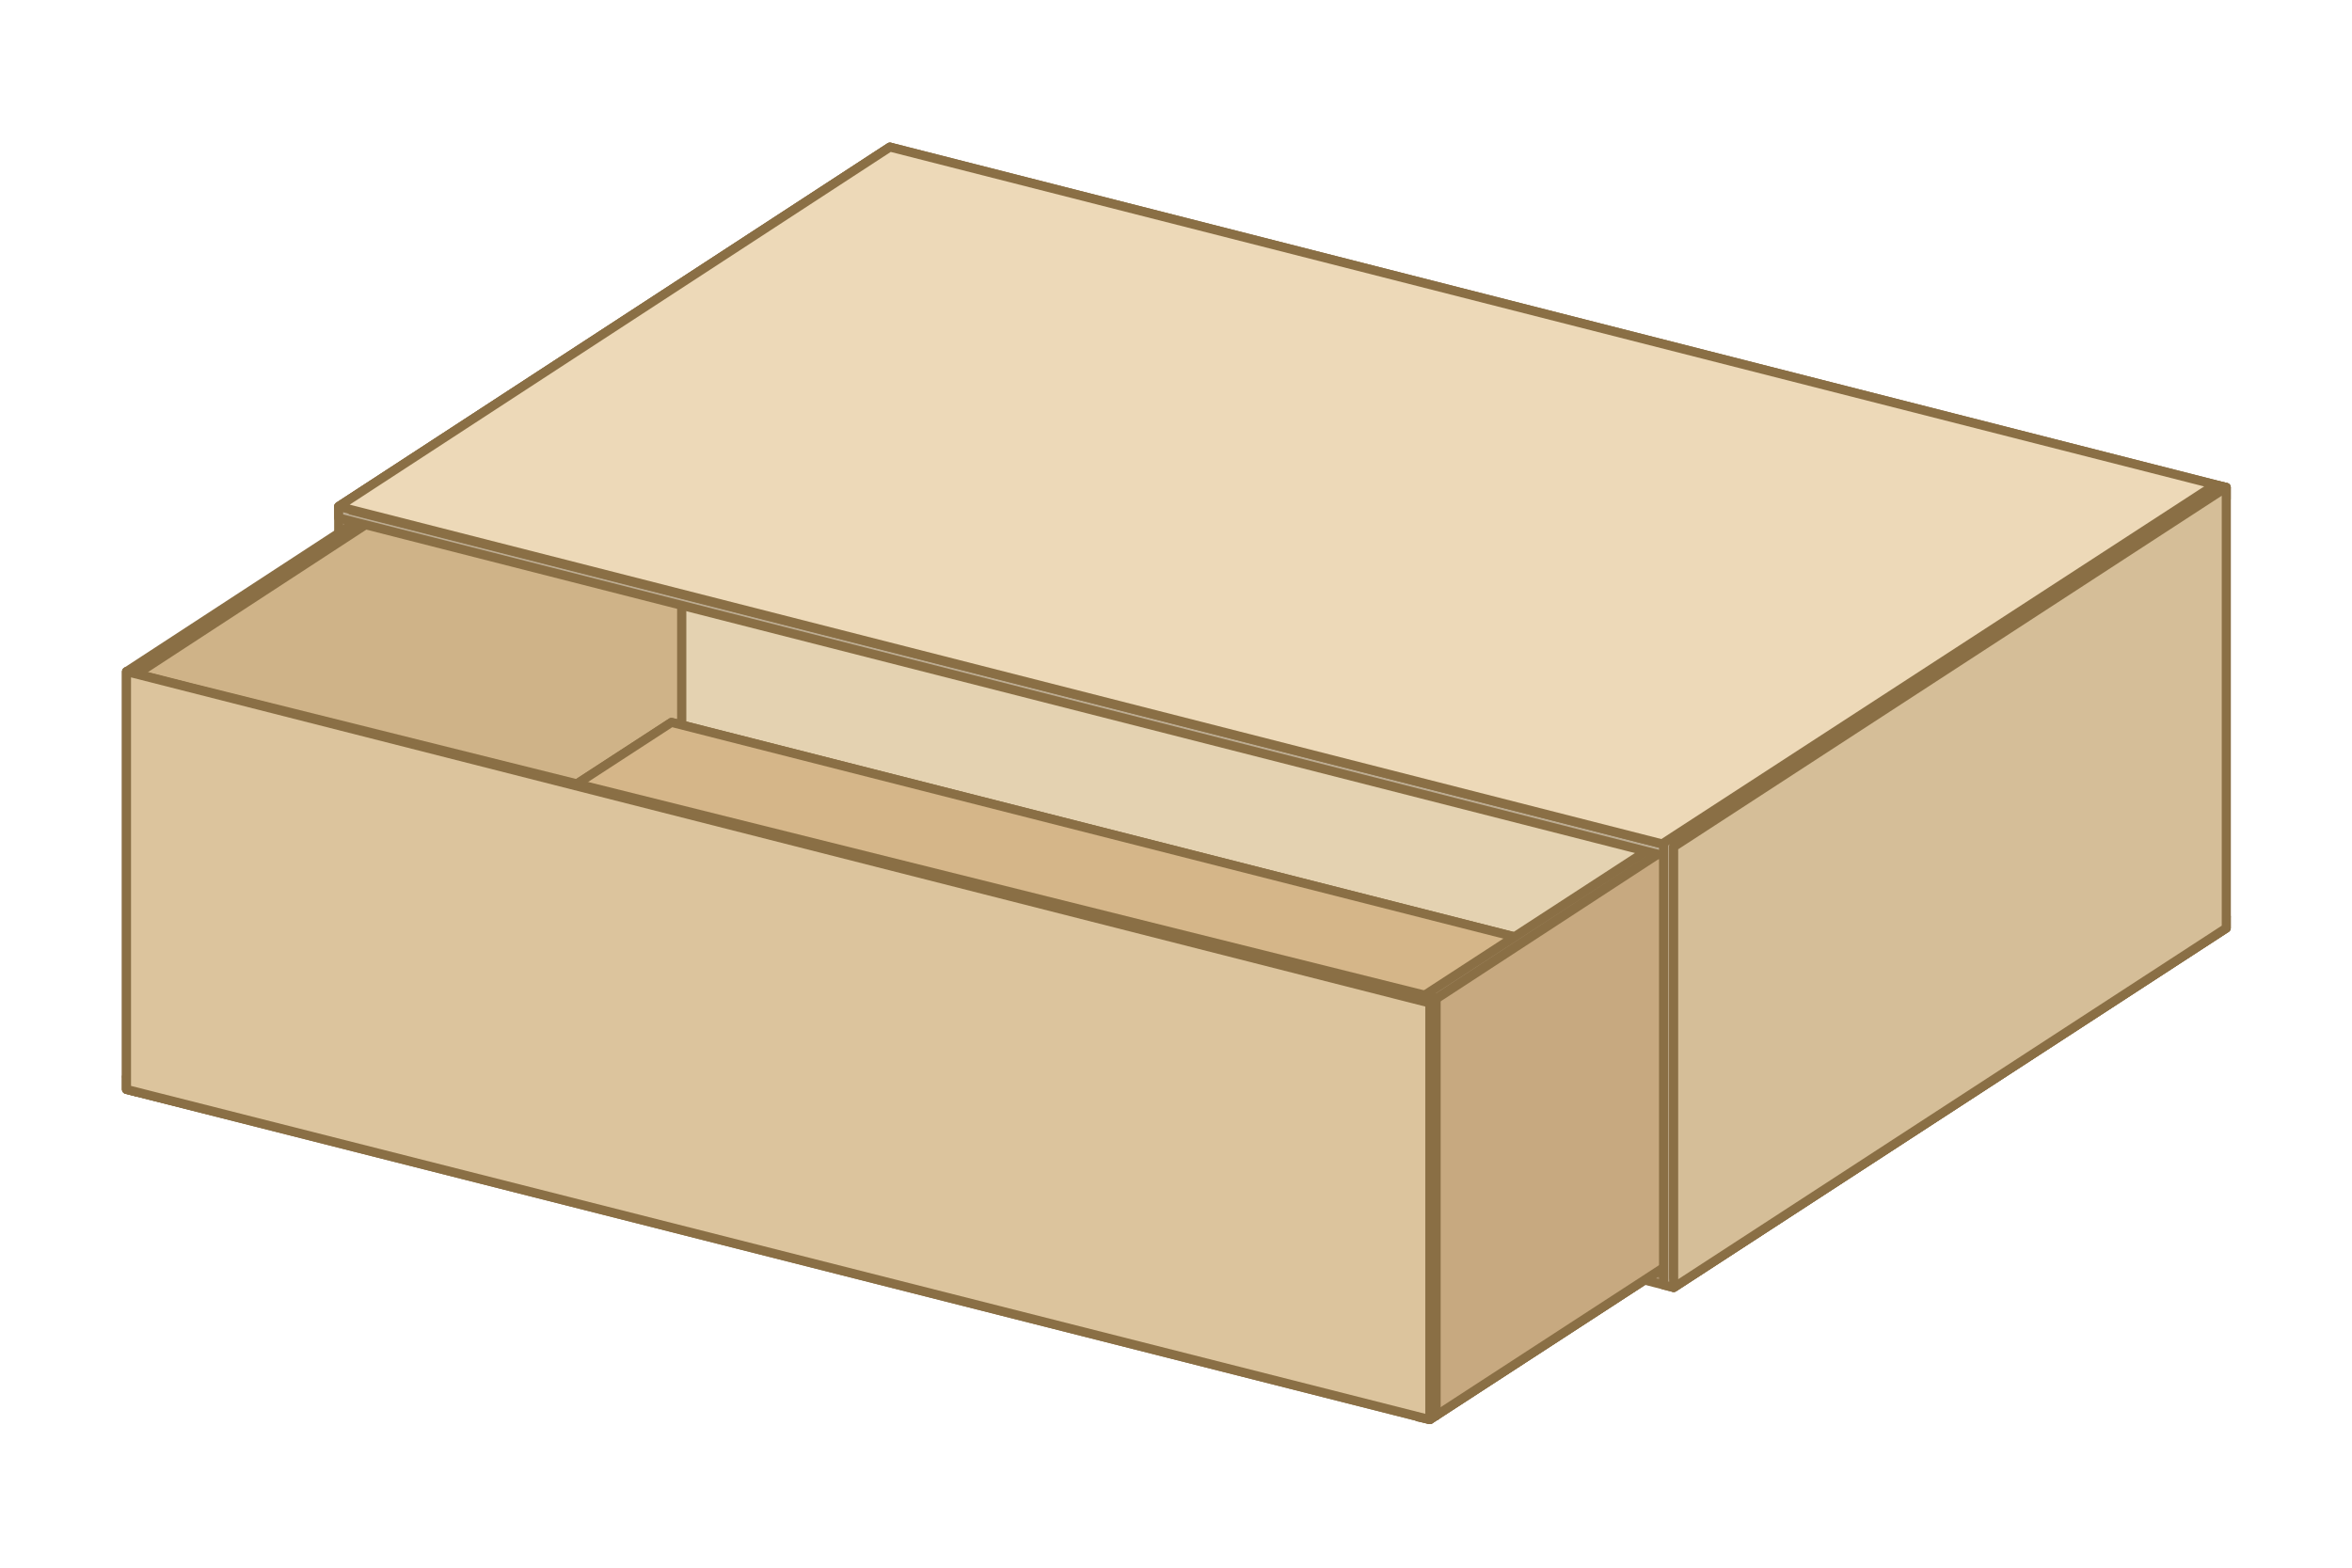
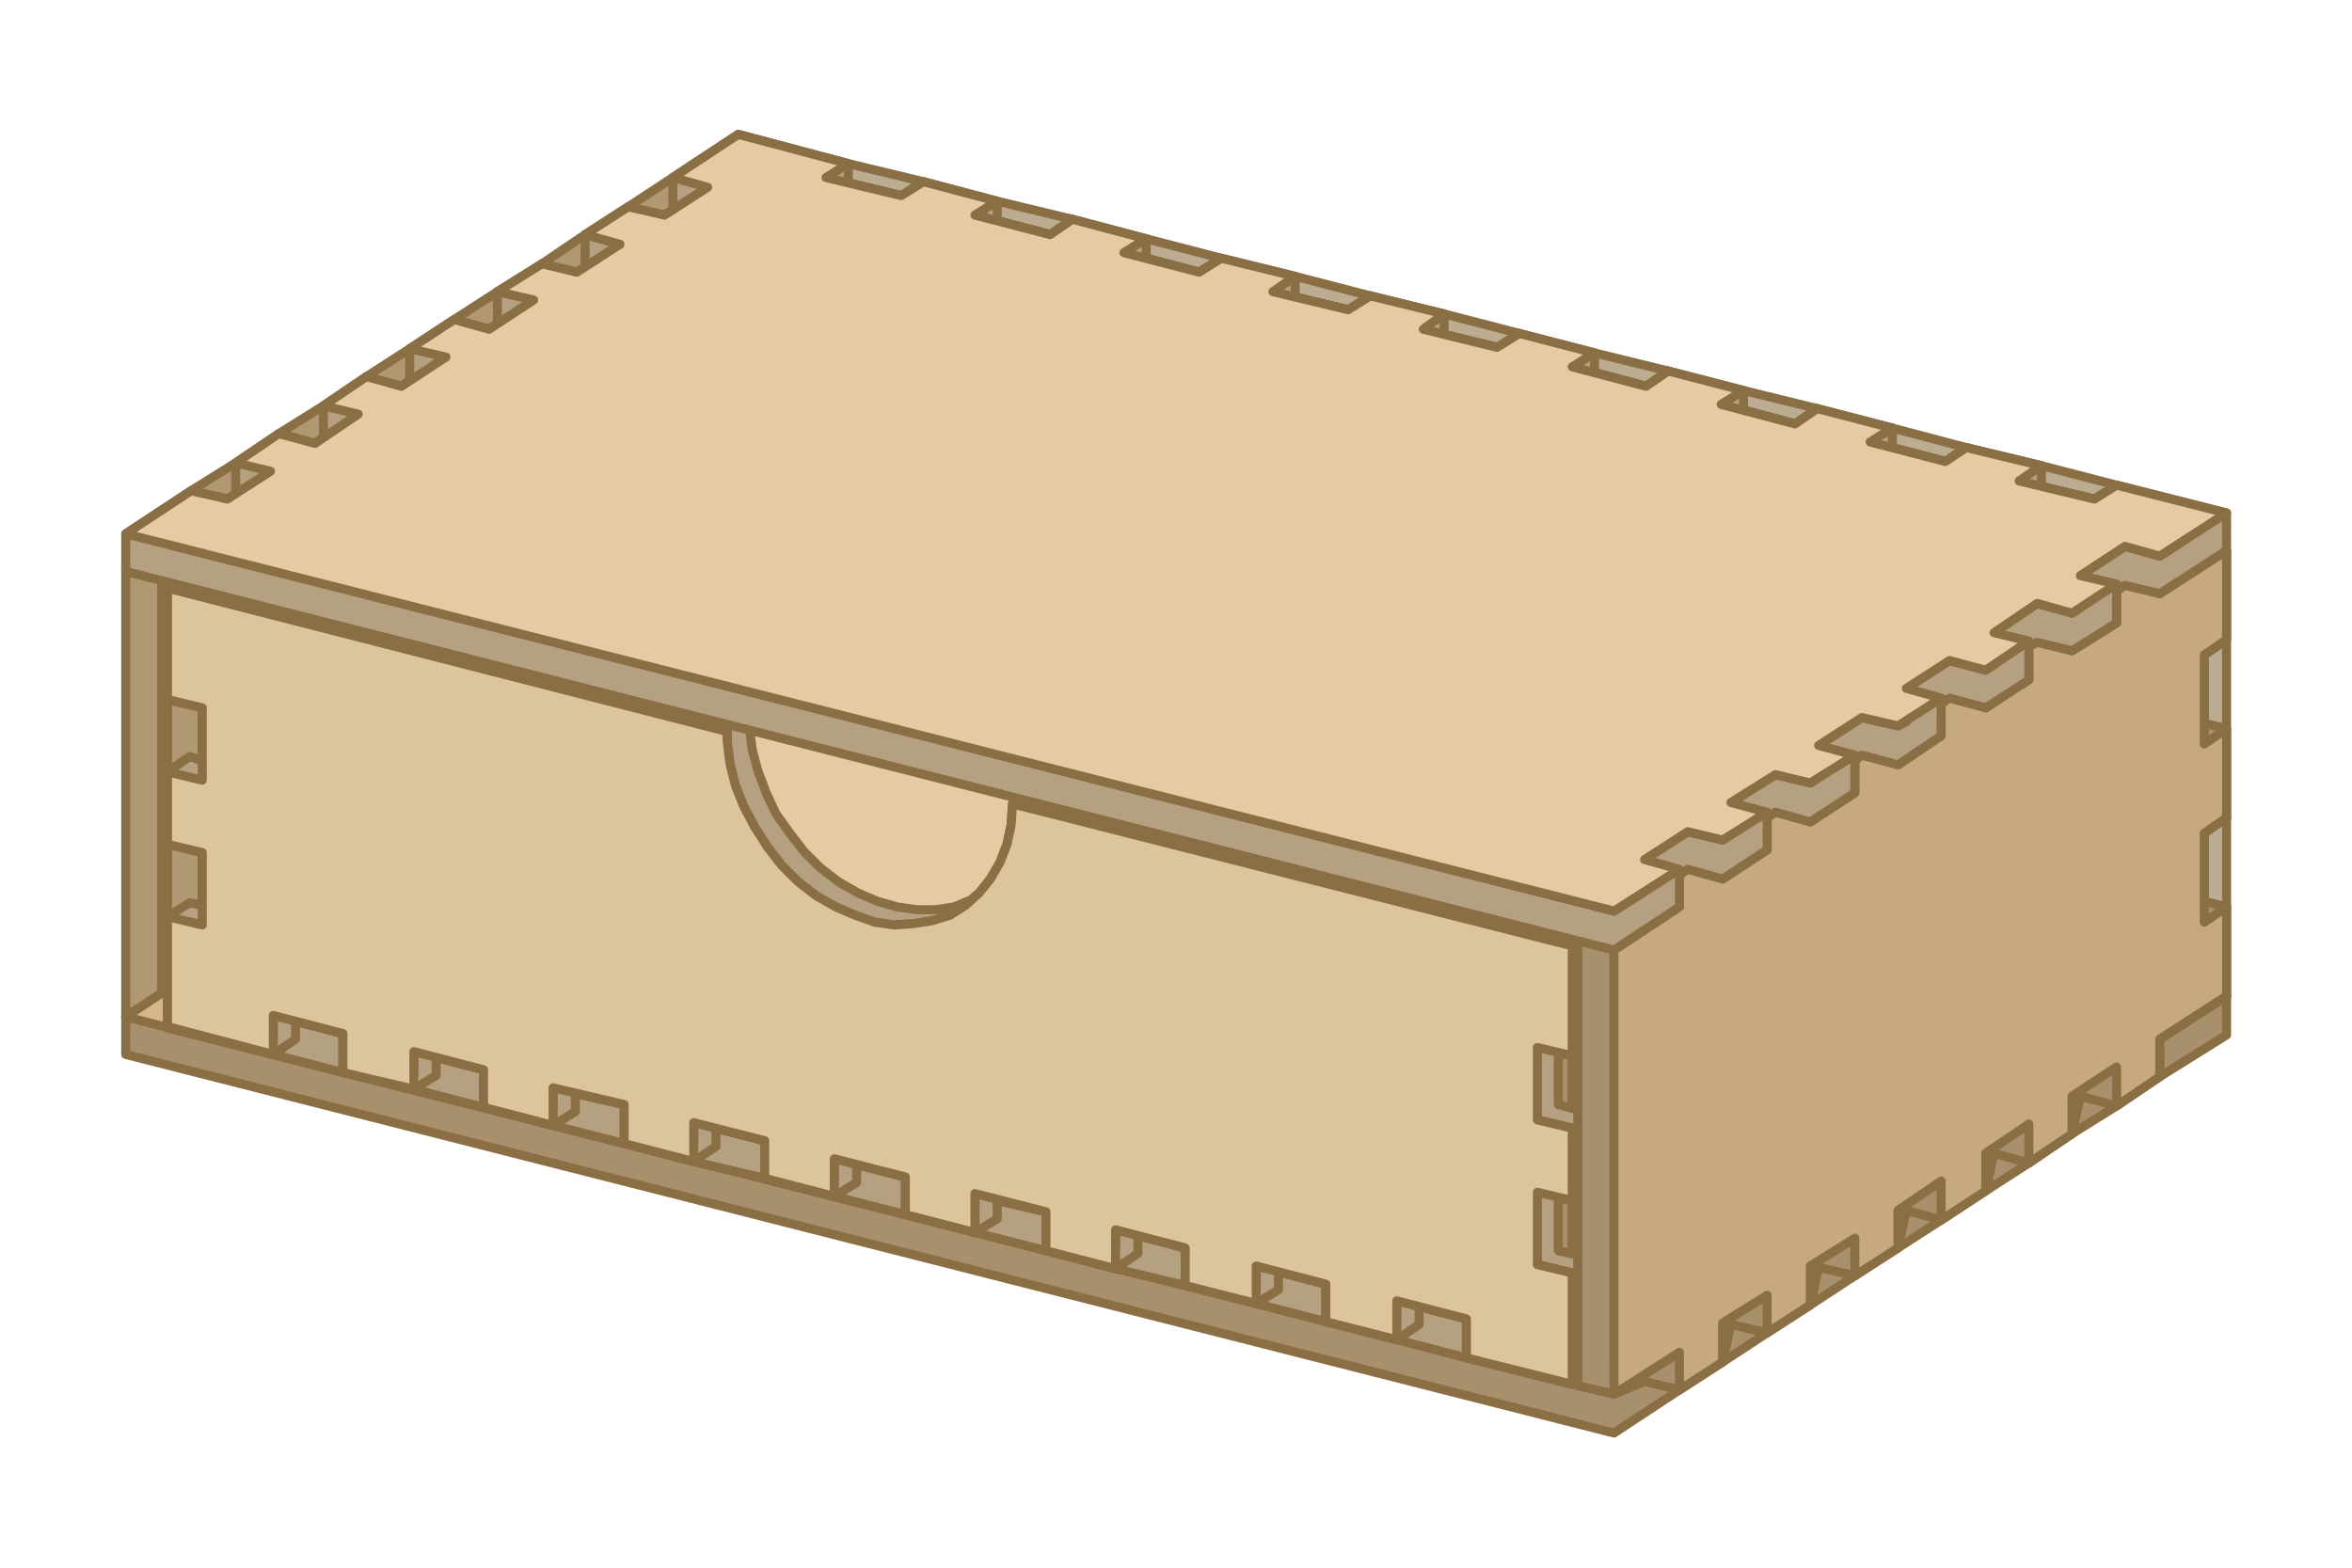
- <svg xmlns="http://www.w3.org/2000/svg" width="300" height="200" viewBox="-48.36 -58.78 185.16 120.04">
-   <path fill="#b09873" fill-rule="evenodd" stroke="#8A6F45" stroke-linejoin="round" stroke-width=".71" d="M-21.7 14.1v-34.7l43.4-28.3.9.3v34.7l-43.5 28.3Zm.8-34.5v34l42.6-27.7v-34Z" />
-   <path fill="#cfb388" fill-rule="evenodd" stroke="#8A6F45" stroke-linejoin="round" stroke-width=".71" d="M22.6-48.6v34.7l-43.5 28.3v-34.8Z" />
-   <path fill="#a9906d" fill-rule="evenodd" stroke="#8A6F45" stroke-linejoin="round" stroke-width=".71" d="m-21.7 13.2 43.4-28.3 105.2 26.8v.9L83.4 40.9-21.7 14.1Zm43.4-27.3-42.4 27.6L83.4 40l42.5-27.7Z" />
-   <path fill="#d5b689" fill-rule="evenodd" stroke="#8A6F45" stroke-linejoin="round" stroke-width=".71" d="m21.7-15.1 105.2 26.8L83.4 40-21.7 13.2Z" />
-   <path fill="#bcac92" fill-rule="evenodd" stroke="#8A6F45" stroke-linejoin="round" stroke-width=".71" d="M4.5-35.6 107.1-9.5v32.9L4-2.3v-32.9Zm0 32.9 102.1 26V-9.1L4.5-35.1Z" />
-   <path fill="#e4d2b1" fill-rule="evenodd" stroke="#8A6F45" stroke-linejoin="round" stroke-width=".71" d="M4-35.2 106.6-9.1v32.8L4-2.3Z" />
-   <path fill="#b09873" fill-rule="evenodd" stroke="#8A6F45" stroke-linejoin="round" stroke-width=".71" d="M-38.4 25.3V-7.6l42.9-28 .8.2v32.9l-42.9 28Zm.8-32.7v32.1L4.5-2.7v-32.1Z" />
-   <path fill="#cfb388" fill-rule="evenodd" stroke="#8A6F45" stroke-linejoin="round" stroke-width=".71" d="M5.3-35.4v32.9l-42.9 28V-7.4Z" />
-   <path fill="#a9906d" fill-rule="evenodd" stroke="#8A6F45" stroke-linejoin="round" stroke-width=".71" d="M-38.4 24.3 4.5-3.6l102.6 26.1v.9L64.2 51.3l-102.6-26Zm42.9-27-41.9 27.3L64.2 50.4l41.9-27.3Z" />
-   <path fill="#d5b689" fill-rule="evenodd" stroke="#8A6F45" stroke-linejoin="round" stroke-width=".71" d="m4.5-3.6 102.6 26.1-42.9 27.9-102.6-26.1Z" />
-   <path fill="#a9906d" fill-rule="evenodd" stroke="#8A6F45" stroke-linejoin="round" stroke-width=".71" d="M63.3 51.1V18.2l42.9-27.9.9.2v32.9L64.2 51.3Zm.9-32.6v32.1l42-27.4V-8.9Z" />
-   <path fill="#c7a980" fill-rule="evenodd" stroke="#8A6F45" stroke-linejoin="round" stroke-width=".71" d="M107.1 23.4V-9.5l-42.9 28v32.8Z" />
-   <path fill="#bcac92" fill-rule="evenodd" stroke="#8A6F45" stroke-linejoin="round" stroke-width=".71" d="m-21.7-20.6 43.4-28.3 105.2 26.8v.9L83.4 7.1-21.7-19.7ZM83.4 6.2l42.5-27.7L21.7-47.9l-42.4 27.6Z" />
-   <path fill="#edd9b8" fill-rule="evenodd" stroke="#8A6F45" stroke-linejoin="round" stroke-width=".71" d="M126.9-22.1 21.7-48.9l-43.4 28.3L83.4 6.2Z" />
-   <path fill="#b5a181" fill-rule="evenodd" stroke="#8A6F45" stroke-linejoin="round" stroke-width=".71" d="M82.6 40.7V5.9L126-22.3l.9.2v34.7L83.4 40.9Zm.8-34.5v33.9L126 12.4v-34Z" />
-   <path fill="#d5be98" fill-rule="evenodd" stroke="#8A6F45" stroke-linejoin="round" stroke-width=".71" d="M126.9 12.6v-34.7L83.4 6.2v34.7Z" />
-   <path fill="#b5a181" fill-rule="evenodd" stroke="#8A6F45" stroke-linejoin="round" stroke-width=".71" d="M-38.4-7.6 64.7 18.1V51L-38.4 25.3Zm.5 32.5 102.1 26V18.5l-102.1-26Z" />
-   <path fill="#dcc49d" fill-rule="evenodd" stroke="#8A6F45" stroke-linejoin="round" stroke-width=".71" d="m-38.4 25.3 102.6 26V18.5L-38.4-7.6Z" />
+ <svg xmlns="http://www.w3.org/2000/svg" width="300" height="200" viewBox="-53.03 -46.51 168.94 111.34">
+   <path fill="#b09873" fill-rule="evenodd" stroke="#8A6F45" stroke-linejoin="round" stroke-width=".65" d="m1-21.7 1.5.4v6.4L1-13.8v4.9l1.5.4v6.4L-2.2 1v2.7l-3.1 2.1-2.6-.7-.6 2.7-3.1 2.1-2.5-.7-.6 2.7-3.2 2-2.5-.6-.6 2.7-3.2 2-2.5-.6-.6 2.7-3.1 2-2.6-.6-.6 2.7-3.1 2-2.6-.6-2.1.9-2.6-.6v-32l4.7-3.1v-2.7l3.2-2 2.5.6.6-2.7 3.2-2 2.5.6.6-2.7 3.1-2 2.6.6.6-2.7 3.1-2 2.6.6.6-2.6 3.1-2.1 2.5.7.6-2.7 3.2-2.1 2.5.7 2.2-1 2.5.6v6.4L1-26.6Zm-12-5.9-.6 2.7-3.1 2.1-2.6-.7-.6 2.7-3.1 2.1-2.6-.7-.6 2.7-3.1 2.1-2.5-.7-.6 2.7-3.2 2-2.5-.6-.6 2.7-4.7 3.1v29.6l2.1-1.4 2.6.7.6-2.7 3.1-2.1 2.6.7.6-2.7 3.1-2.1 2.5.7.6-2.7 3.2-2 2.5.6.6-2.7 3.2-2 2.5.6.6-2.7 3.1-2 2.6.6.6-2.7 4.7-3v-5l-1.6-.4v-6.4l1.6-1v-5l-1.6-.4v-6.4l1.6-1v-4.1L-2.2-31l-2.5-.6-.6 2.7-3.2 2Z" />
+   <path fill="#cfb388" fill-rule="evenodd" stroke="#8A6F45" stroke-linejoin="round" stroke-width=".65" d="m-36.7 23.5-4.7 3V-5.4l4.7-3.1v-2.8l3.1-2v2.7l3.2-2v-2.7l3.1-2.1v2.8l3.1-2.1v-2.7l3.2-2.1v2.8l3.1-2.1v-2.7l3.2-2.1v2.8l3.1-2.1v-2.7l3.1-2v2.7l3.2-2v-2.8l3.1-2v2.7l4.7-3.1v6.4L1-26.6v6.4l1.5-1.1v6.4L1-13.8v6.3l1.5-1v6.4L-2.2 1v2.7l-3.1 2.1V3l-3.2 2.1v2.7l-3.1 2.1V7.1l-3.1 2.1v2.7l-3.2 2v-2.7l-3.1 2V16l-3.2 2v-2.7l-3.1 2v2.8l-3.1 2v-2.7l-3.2 2v2.8l-3.1 2Z" />
+   <path fill="#bcac92" fill-rule="evenodd" stroke="#8A6F45" stroke-linejoin="round" stroke-width=".65" d="M89.4 20.4v1.3l-1.6 1-5-1.3v-2.7l-3.5-.9v1.3l-1.6 1-5-1.3v-2.7l-3.5-.9v1.3l-1.6 1.1-5-1.3v-2.8l-3.5-.8V14l-1.6 1-5-1.3V11l-3.4-.9v1.3l-1.6 1-5.1-1.2V8.4L39 7.5v1.3l-1.6 1.1-5.1-1.3V5.9L28.9 5v1.3l-1.6 1L22.2 6V3.3l-3.4-.9v1.3l-1.6 1-5-1.2V.7L8.7-.2v1.3L7.1 2.2-.5.3v-8l1.6-1 1 .2v-3.8l-2.6-.6v-5.2l1.6-1 1 .2v-3.8l-2.6-.6v-8l1.6-1L102-6.6v7.9l-1.6 1-.9-.2v3.8l2.5.6v5.2l-1.6 1.1-.9-.3v3.8l2.5.6v8l-1.6 1-7.5-1.9v-2.8ZM1.1-13.9l2.6.6v5.2L2.1-7l-1-.3v6.5l6 1.5V-.6l1.6-1 5 1.3v2.7l3.5.9V2l1.6-1 5 1.3V5l3.5.9V4.6l1.6-1.1 5 1.3v2.8l3.5.8V7.1l1.6-1 5 1.3v2.7l3.5.9V9.7l1.6-1 5 1.2v2.8l3.4.9v-1.3l1.6-1.1 5.1 1.3v2.8l3.4.8v-1.3l1.6-1 5.1 1.3v2.7l3.4.9v-1.3l1.6-1 5.1 1.2v2.8l3.4.9V20l1.6-1.1 5 1.3v2.7l6 1.6V18l-2.5-.7v-5.2l1.6-1 .9.2V7.5l-2.5-.6V1.7l1.6-1 .9.2v-6.5L1.1-30.9v6.6l2.6.6v5.2l-1.6 1-1-.2Z" />
+   <path fill="#e4d2b1" fill-rule="evenodd" stroke="#8A6F45" stroke-linejoin="round" stroke-width=".65" d="M97.9 1.7v5.2l2.5.6v5.2l-2.5-.6v5.2l2.5.7v7.9L92.9 24v-2.8L87.8 20v2.7l-5-1.3v-2.7l-5.1-1.3v2.7l-5-1.3v-2.7l-5.1-1.3v2.8l-5-1.3v-2.8l-5.1-1.2V15l-5-1.3V11l-5-1.3v2.7l-5.1-1.2V8.4l-5-1.3v2.8l-5.1-1.3V5.9l-5-1.3v2.7L22.2 6V3.3l-5-1.3v2.7l-5-1.2V.7L7.1-.6v2.8L-.5.3v-8l2.6.7v-5.3l-2.6-.6v-5.2l2.6.6v-5.2l-2.6-.6v-8L100.4-5.6v7.9Z" />
+   <path fill="#bcac92" fill-rule="evenodd" stroke="#8A6F45" stroke-linejoin="round" stroke-width=".65" d="M88.2 21.1v1.3l-1.5 1.1-5.4-1.4v-2.7l-3.8-1v1.3l-1.6 1-5.3-1.3v-2.8l-3.8-.9V17l-1.6 1-5.3-1.3v-2.8l-3.8-.9v1.3l-1.6 1-5.3-1.4v-2.7l-3.8-1v1.3l-1.6 1.1-5.4-1.4V8.5l-3.7-1v1.3l-1.6 1-5.4-1.3V5.7L24 4.8v1.3l-1.6 1L17 5.8V3l-3.7-.9v1.3l-1.6 1L6.3 3V.3L1-1.1v-6.4l-2.6-.6v-6.4l1.6-1 1 .2v-4.9l-2.6-.7v-6.4l1.6-1 1 .2V-33l1.5-1.1 3.8 1v-1.3l1.6-1 5.4 1.3v2.8l3.7.9v-1.3l1.6-1 5.4 1.3v2.8l3.7.9V-29l1.6-1 5.4 1.4v2.7l3.7 1v-1.3l1.6-1.1 5.4 1.4v2.7l3.8 1v-1.3l1.5-1.1 5.4 1.4v2.7l3.8 1v-1.3l1.6-1 5.3 1.3v2.8l3.8.9v-1.3l1.6-1 5.3 1.3v2.8l3.8.9v-1.3l1.6-1 5.3 1.4v2.7l3.8 1v-1.3l1.6-1.1 5.4 1.4v2.7l5.3 1.4v6.4l2.6.6v6.4l-1.6 1.1-1-.3v5l2.6.6V18l-1.6 1.1-1-.3v5l-1.6 1-3.7-1v1.4l-1.6 1-5.4-1.4v-2.7ZM2.5-27.7 1-26.6l-1-.3v5l2.5.6v6.4L1-13.8l-1-.3v5l2.5.6v6.4L7.9-.7V2l3.8 1V1.7L13.3.6 18.6 2v2.7l3.8 1V4.4l1.6-1 5.3 1.3v2.8l3.8.9V7.1l1.6-1L40 7.4v2.8l3.8.9V9.8l1.6-1 5.3 1.4v2.7l3.8 1v-1.3l1.6-1.1 5.4 1.4v2.7l3.7 1v-1.3l1.6-1.1 5.4 1.4v2.7l3.7 1V18l1.6-1 5.4 1.3v2.8l3.8.9v-1.3l1.5-1 5.4 1.3v2.8l3.8.9v-1.3l1.6-1 3.7 1v-5l1.6-1 1 .2v-4.9l-2.6-.7V5.6l1.6-1 1 .2V-.1l-2.6-.7v-6.4l-5.3-1.3v-2.8l-3.8-.9v1.3l-1.6 1-5.3-1.4V-14l-3.8-1v1.4l-1.6 1-5.4-1.4v-2.7l-3.7-1v1.3l-1.6 1.1-5.4-1.4v-2.7l-3.7-1v1.3l-1.6 1-5.4-1.3v-2.8l-3.8-.9v1.3l-1.5 1-5.4-1.3v-2.8l-3.8-.9v1.3l-1.6 1-5.3-1.4v-2.7l-3.8-1v1.3l-1.6 1.1-5.3-1.4v-2.7l-3.8-1v1.3L17-28.9l-5.3-1.4v-2.8L7.9-34v1.3l-1.6 1-3.8-.9Z" />
+   <path fill="#e4d2b1" fill-rule="evenodd" stroke="#8A6F45" stroke-linejoin="round" stroke-width=".65" d="m11.7-30.3 5.3 1.4v-2.8l5.4 1.4v2.7l5.3 1.4V-29l5.4 1.4v2.7l5.3 1.4v-2.7l5.4 1.3v2.8l5.4 1.3v-2.7l5.3 1.3v2.8l5.4 1.3v-2.7l5.3 1.4v2.7l5.4 1.4v-2.8l5.3 1.4v2.7l5.4 1.4v-2.8l5.4 1.4v2.7L92-9.9v-2.7l5.4 1.3v2.8l5.3 1.3v6.4l2.6.7v6.4l-2.6-.7V12l2.6.7v6.4l-2.6-.7v6.4l-5.3-1.4v2.8L92 24.8v-2.7l-5.3-1.4v2.8l-5.4-1.4v-2.7L75.9 18v2.7l-5.3-1.3v-2.8l-5.4-1.3V18l-5.3-1.3v-2.8l-5.4-1.3v2.7l-5.3-1.4v-2.7l-5.4-1.4v2.8l-5.4-1.4V8.5l-5.3-1.4v2.7l-5.4-1.3V5.7l-5.3-1.3v2.7L17 5.8V3l-5.3-1.3v2.7L6.3 3V.3L1-1.1v-6.4l-2.6-.6v-6.4l2.6.7v-6.4l-2.6-.7v-6.4l2.6.7V-33l5.3 1.3v-2.7l5.4 1.3Z" />
+   <path fill="#a9906d" fill-rule="evenodd" stroke="#8A6F45" stroke-linejoin="round" stroke-width=".65" d="m18.6 3.4 3.8 1 1.6-1 5.3 1.3v1.5l3.8.9 1.6-1L40 7.4v1.5l3.8.9 1.6-1 5.3 1.4v1.4l3.8 1 1.6-1.1 5.4 1.4v1.4l3.7 1 1.6-1.1 5.4 1.4V17l3.7 1 1.6-1 5.4 1.3v1.5l3.8.9 1.5-1 5.4 1.3v1.5l3.8.9 1.6-1 7.9 2v2.8l-4.8 3-2.5-.6-.6.4v2.3l-3.2 2-2.5-.6-.6.4v2.3l-3.1 2-2.6-.6-.6.3v2.4l-3.1 2-2.6-.7-.5.4v2.3L77 46.6l-2.5-.7-.6.4v2.3l-3.2 2.1-2.5-.7-.6.4v2.3l-4.7 3.1L-44 28.6v-2.7l4.7-3.1 2.6.7.6-.4v-2.3l3.1-2.1 2.6.7.6-.4v-2.3l3.1-2.1 2.5.7.6-.4v-2.3l3.2-2 2.5.6.6-.4V8.5l3.2-2 2.5.6.6-.4V4.4l3.1-2 2.6.6.6-.4V.3l4.7-3 7.9 2V.7l3.8 1L13.3.6 18.6 2ZM-8.5 5.5v2.3l-3.1 2.1-2.5-.7-.6.4v2.3l-3.2 2-2.5-.6-.6.4V16l-3.2 2-2.5-.6-.6.4v2.3l-3.1 2-2.6-.6-.6.4v2.3l-3.1 2-2.6-.6-1.7 1.1L62.9 53l2.2-1.4v-2.3l3.1-2 2.5.6.6-.4v-2.3l3.2-2 2.5.6.6-.3v-2.3l3.1-2.1 2.6.7.6-.4v-2.3L87 35l2.6.7.6-.4V33l3.1-2.1 2.5.7.6-.4v-2.3l3.2-2.1 2.5.7 1.7-1.1-4.8-1.2-1.6 1-5.4-1.4v-1.4l-3.8-1-1.5 1.1-5.4-1.4v-1.4l-3.8-1-1.6 1-5.3-1.3v-1.5l-3.8-.9-1.6 1-5.3-1.3v-1.5l-3.8-.9-1.6 1-5.3-1.4v-1.4l-3.8-1-1.6 1.1-5.4-1.4V9.8l-3.7-1-1.6 1-5.4-1.3V7L24 6.1l-1.6 1L17 5.8V4.3l-3.7-.9-1.6 1L6.3 3V1.6L0 0l-2.2 1.4v2.3l-3.1 2.1-2.6-.7Z" />
+   <path fill="#d5b689" fill-rule="evenodd" stroke="#8A6F45" stroke-linejoin="round" stroke-width=".65" d="m67.6 50-4.7 3L-44 25.9l4.7-3.1 2.6.7 3.1-2.1-2.5-.6 3.1-2.1 2.6.7 3.1-2.1-2.5-.6 3.1-2.1 2.5.7 3.2-2.1-2.6-.6 3.2-2 2.5.6 3.2-2-2.6-.7 3.2-2 2.5.6 3.1-2-2.5-.7 3.1-2 2.6.6 3.1-2-2.5-.7 4.7-3 7.9 2-1.6 1 5.4 1.4L13.3.6 18.6 2 17 3l5.4 1.4 1.6-1 5.3 1.3-1.6 1 5.4 1.4 1.6-1L40 7.4l-1.6 1.1 5.4 1.3 1.6-1 5.3 1.4-1.5 1 5.3 1.4 1.6-1.1 5.4 1.4-1.6 1 5.3 1.4 1.6-1.1 5.4 1.4-1.6 1 5.3 1.4 1.6-1 5.4 1.3-1.6 1.1 5.4 1.3 1.5-1 5.4 1.3-1.6 1.1 5.4 1.3 1.6-1 7.9 2-4.8 3.1-2.5-.7-3.2 2.1 2.6.6-3.2 2.1-2.5-.7-3.1 2.1 2.5.6-3.1 2.1L87 35l-3.1 2.1 2.5.6-3.1 2.1-2.6-.7-3.1 2 2.6.7-3.2 2-2.5-.6-3.2 2 2.6.7-3.2 2-2.5-.6-3.1 2Z" />
+   <path fill="#b09873" fill-rule="evenodd" stroke="#8A6F45" stroke-linejoin="round" stroke-width=".65" d="M3.7-13.3v5.2L2.1-7V.9l-3 2-2.6-.7-.4 2.6-3 2-2.6-.7-.4 2.6-3 2-2.6-.7-.4 2.6-3 2-2.5-.7-.5 2.6-3 2-2.5-.7-.5 2.6-3 2-2.5-.7-.5 2.6-3 2-2.5-.7v-6.5l-1.6-.4v-5.2l1.6-1V8.7l-1.6-.4V3.1l1.6-1.1v-7.9L-.5-31.3l2.6.7v6.5l1.6.4v5.2l-1.6 1v3.8Zm-42.2 17v3.8l1.6.4v5.2l-1.6 1v3.8l1.6.4V24l.5-3.1 3-1.9 2.5.6.5-2.6 3-1.9 2.5.6.5-2.6 3-1.9 2.5.6.4-2.6 3-1.9 2.6.6.4-2.6 3-1.9 2.6.6.4-2.6 3-1.9 2.6.6.4-7.8 1.6-1v-3.8l-1.6-.4v-5.2l1.6-1v-3.8l-1.6-.4V-29L-36.9-5.3v8Z" />
+   <path fill="#cfb388" fill-rule="evenodd" stroke="#8A6F45" stroke-linejoin="round" stroke-width=".65" d="M-38.5 3.7v5.2l1.6-1v5.2l-1.6 1v5.2l1.6-1v8l3-2v-2.7l3-2v2.8l3-2v-2.7l3-2v2.8l3-2v-2.7l3-2v2.8l3-2V9.9l3-2v2.8l3-2V6l3-2v2.8l3-2V2.1l3-2v2.8l3-2V-7l1.6-1.1v-5.2l-1.6 1v-5.2l1.6-1v-5.2l-1.6 1v-7.9l-39 25.3v8Z" />
+   <path fill="#b5a181" fill-rule="evenodd" stroke="#8A6F45" stroke-linejoin="round" stroke-width=".65" d="m13.7 1.1 3.5.9 1.6-1 5 1.3v1.4l3.5.9 1.6-1.1 5 1.3v1.5l3.5.8 1.6-1 5 1.3v1.4l3.5.9 1.6-1 5 1.2v1.5l3.4.9 1.6-1.1 5.1 1.3v1.4l3.4.9 1.6-1 5.1 1.3v1.4l3.4.9 1.6-1 5.1 1.2v1.5l3.4.9 1.6-1.1 5 1.3v1.4l3.5.9v2.8l-.5 2.6-3 1.9-2.5-.6-.4 2.6-3 1.9-2.6-.6-.4 2.6-3 1.9-2.6-.6-.4 2.6-3 1.9-2.6-.6-.4 2.6-3 1.9-2.6-.6-.4 2.6-3 1.9-2.6-.6-3 1.9-5-1.3-1.6 1.1-5-1.3v-1.5l-3.5-.8-1.6 1-5-1.3v-1.4l-3.5-.9-1.6 1-5-1.2v-1.5l-3.5-.9-1.5 1.1-5.1-1.3V40l-3.4-.9-1.6 1-5.1-1.3v-1.4l-3.4-.9-1.6 1-5.1-1.2v-1.5l-3.4-.9-1.6 1.1-5.1-1.3v-1.4l-3.4-.9-1.6 1-5-1.3v-1.4l-3.5-.9-1.6 1.1-5-1.3v-1.5l-3.5-.8v-2.8l.5-2.6 3-1.9 2.5.6.5-2.6 3-1.9 2.5.6.5-2.6 3-1.9 2.5.6.4-2.6 3-1.9 2.6.6.4-2.6 3-1.9 2.6.6.4-2.6 3-1.9 2.6.6 3-1.9 5 1.2 1.6-1 5 1.3ZM-3.9 4.8l-3 2-2.6-.7-.4 2.6-3 2-2.6-.7-.4 2.6-3 2-2.5-.7-.5 2.6-3 2-2.5-.7-.5 2.6-3 2-2.5-.7-.5 2.6 2.1.5v1.4l3.4.9 1.6-1 5.1 1.3v1.4l3.4.9 1.6-1.1 5 1.3v1.5l3.5.8 1.6-1 5 1.3v1.4l3.5.9 1.6-1 5 1.3v1.4l3.5.9 1.6-1.1 5 1.3v1.5l3.5.8 1.5-1 5.1 1.3v1.4l3.4.9 1.6-1 5.1 1.2v1.5l3.4.9 1.6-1.1 5.1 1.3v1.4l3.4.9 1.6-1 5 1.3 3-2 2.6.7.4-2.6 3-2 2.6.7.4-2.6 3-2 2.6.7.4-2.6 3-2 2.6.7.4-2.6 3-2 2.6.7.4-2.6 3-2 2.5.7.5-2.6-2-.5v-1.5l-3.5-.8-1.6 1-5-1.3V20l-3.5-.9-1.6 1-5-1.3v-1.4l-3.5-.9-1.6 1.1-5-1.3v-1.5l-3.5-.8-1.6 1-5-1.3v-1.4l-3.4-.9-1.6 1-5.1-1.2V9.7L39 8.8l-1.6 1.1-5.1-1.3V7.2l-3.4-.9-1.6 1L22.2 6V4.6l-3.4-.9-1.6 1-5-1.2V2l-3.5-.9-1.6 1.1-5-1.3-3 2-2.6-.7-.4.3Z" />
+   <path fill="#e4cba3" fill-rule="evenodd" stroke="#8A6F45" stroke-linejoin="round" stroke-width=".65" d="m12.2.7 5 1.3 1.6-1 5 1.3-1.6 1 5.1 1.3 1.6-1.1 5 1.3-1.6 1.1 5.1 1.2 1.6-1 5 1.3-1.6 1 5.1 1.3 1.6-1 5 1.2-1.6 1.1 5 1.3 1.6-1.1 5.1 1.3-1.6 1 5 1.3 1.6-1 5.1 1.3-1.6 1 5 1.3 1.6-1 5.1 1.2-1.6 1.1 5 1.3 1.6-1.1 5 1.3-1.5 1 5 1.3-3 2 2.5.6-3 2-2.5-.7-3 2 2.6.6-3 2-2.6-.7-3 2 2.6.6-3 2-2.6-.7-3 2 2.6.6-3 2-2.6-.7-3 2 2.6.6-3 2-2.6-.7-3 2 2.6.6-3 2-2.6-.7-3 2-5-1.3-1.6 1-5-1.3 1.6-1-5.1-1.3-1.6 1.1-5-1.3 1.6-1.1-5.1-1.2-1.6 1-5-1.3 1.6-1-5.1-1.3-1.5 1-5.1-1.3 1.6-1-5-1.3-1.6 1.1-5.1-1.3 1.6-1-5-1.3-1.6 1-5.1-1.3 1.6-1-5-1.3-1.6 1-5.1-1.2 1.6-1.1-5-1.3-1.6 1.1-5-1.3 1.5-1-5-1.3-1.6 1-5-1.3 1.6-1-5.1-1.3 3-1.9-2.5-.7 3-1.9 2.5.6 3-1.9-2.5-.7 3-1.9 2.5.6 3-1.9-2.5-.7 3-1.9 2.5.6 3-1.9-2.6-.7 3-1.9 2.6.6 3-1.9-2.6-.7 3-1.9 2.6.6 3-1.9-2.6-.7 3-1.9 2.6.6 3-1.9 5 1.2 1.6-1 5 1.3Z" />
+   <path fill="#a9906d" fill-rule="evenodd" stroke="#8A6F45" stroke-linejoin="round" stroke-width=".65" d="M102 11.7v5.2l-1.6 1.1v7.9l-3 2-2.5-.7-.5 2.6-2.9 2-2.6-.7-.4 2.6-3 2-2.6-.7-.4 2.6-3 2-2.6-.7-.4 2.6-3 2-2.6-.7-.4 2.6-3 2-2.6-.7-.4 2.6-3 2-2.6-.7v-6.5l-1.5-.4v-5.2l1.5-1v-3.8l-1.5-.4v-5.2l1.5-1.1v-7.9l39-25.4 2.5.7V.9l1.6.4v5.2l-1.6 1v3.8Zm-42.1 17v3.8l1.6.4v5.2l-1.6 1v3.8l1.6.4V49l.4-3.1 3-1.9 2.6.6.4-2.6 3-1.9 2.6.6.4-2.6 3-1.9 2.6.6.4-2.6 3-1.9 2.6.6.4-2.6 3-1.9 2.6.6.4-2.6 3-1.9 2.5.6.5-7.8 1.6-1v-3.8l-1.6-.4V6.9l1.6-1V2.1l-1.6-.4V-4L61.5 19.7v8Z" />
+   <path fill="#c7a980" fill-rule="evenodd" stroke="#8A6F45" stroke-linejoin="round" stroke-width=".65" d="M59.9 28.7v5.2l1.6-1v5.2l-1.6 1v5.2l1.6-1v8l3-2v-2.7l3-2v2.8l3-2v-2.7l3-2v2.8l3-2v-2.7l3-2v2.8l3-2v-2.7l3-2v2.8l3-2V31l3-2v2.8l2.9-2v-2.7l3-2v2.8l3-2V18l1.6-1.1v-5.2l-1.6 1V7.5l1.6-1V1.3l-1.6 1v-7.9L61.5 19.7v8Z" />
+   <path fill="#b5a181" fill-rule="evenodd" stroke="#8A6F45" stroke-linejoin="round" stroke-width=".65" d="m18.8 14.8.5-1.3.3-1.4.1-1.5 1.6-1.1 40.2 10.2v8l-1.6 1-1-.2v3.7l2.6.7v5.2l-1.6 1-1-.2v3.8l2.6.6v8l-1.6 1-7.6-1.9v-2.8l-3.4-.9V48l-1.6 1.1-5.1-1.3v-2.7l-3.4-.9v1.3l-1.6 1-5.1-1.3v-2.7l-3.4-.9v1.3L27.1 44l-5-1.3v-2.8l-3.5-.8v1.3l-1.6 1-5-1.3v-2.7l-3.5-.9v1.3l-1.6 1-5-1.3v-2.7l-3.5-.9v1.3l-1.6 1.1-5-1.3v-2.8l-3.5-.8v1.3l-1.6 1-5-1.3v-2.7l-3.4-.9v1.3l-1.6 1-5.1-1.2v-2.8l-3.4-.9v1.3l-1.6 1.1-7.6-2v-7.9l1.6-1 .9.2v-3.8l-2.5-.6V8.3l1.6-1.1.9.3V3.7l-2.5-.6v-8l1.6-1L.8 4.3v.8L1 6.7l.4 1.5.6 1.6.7 1.5 1 1.4 1 1.3 1.2 1.2 1.3 1 1.4.8 1.4.6 1.4.4 1.4.2h1.4l1.3-.2 1.2-.5.6-.5.8-1Zm-9 4.3-1.4-.5L7 18l-1.4-.8-1.3-1L3.1 15l-1-1.3-.9-1.4-.8-1.5-.6-1.5-.4-1.6-.2-1.6v-.7l-38.6-9.9V2l2.5.7v5.2l-1.6 1-.9-.2v3.8l2.5.6v5.2l-1.6 1-.9-.2v6.5l6 1.5v-1.3l1.6-1 5 1.3v2.7l3.5.9v-1.3l1.6-1 5 1.2v2.8l3.4.9V31l1.6-1.1 5.1 1.3v2.7l3.4.9v-1.3l1.6-1 5.1 1.3v2.7l3.4.9v-1.3l1.6-1 5.1 1.2v2.8l3.4.9v-1.3l1.6-1.1 5 1.3v2.7l3.5.9v-1.3l1.6-1 5 1.3v2.7l3.5.9v-1.3l1.6-1.1 5 1.3v2.8l3.5.8v-1.3l1.6-1 5 1.3v2.7l6 1.6v-6.6l-2.5-.6v-5.2l1.5-1 1 .2v-3.8l-2.5-.6v-5.2l1.5-1.1 1 .3v-6.5l-38.7-9.9-.3 1.6-.5 1.3-.7 1.2-.8 1-1 .9-1.6 1-1.1.7-1.3.4-1.3.2-1.4.1Z" />
+   <path fill="#dcc49d" fill-rule="evenodd" stroke="#8A6F45" stroke-linejoin="round" stroke-width=".65" d="m59.9 28.7-2.5-.6v5.2l2.5.6v5.2l-2.5-.6v5.2l2.5.6v8l-7.6-1.9v-2.8l-5-1.3v2.8l-5.1-1.3v-2.7l-5-1.3v2.7l-5.1-1.3v-2.7l-5-1.3V44l-5-1.3v-2.8L17 38.6v2.8l-5-1.3v-2.7l-5.1-1.3v2.7l-5-1.3v-2.7l-5.1-1.3v2.8l-5-1.3v-2.8l-5.1-1.2v2.7l-5-1.3v-2.7l-5-1.3v2.7l-5.1-1.2v-2.8l-5-1.3v2.8l-7.6-2v-7.9l2.5.6v-5.2l-2.5-.6V8.3l2.5.6V3.7l-2.5-.6v-8L-.8 5.4v.7l.2 1.6.4 1.6.6 1.5.8 1.5.9 1.4 1 1.3 1.2 1.2 1.3 1L7 18l1.4.6 1.4.5 1.4.2 1.4-.1 1.3-.2 1.3-.4 1.1-.7 1-.9.8-1 .7-1.2.5-1.3.3-1.4.1-1.5 40.2 10.2Z" />
+   <path fill="#a9906d" fill-rule="evenodd" stroke="#8A6F45" stroke-linejoin="round" stroke-width=".65" d="m105.3 4.8 1.6.4v6.4l-1.6 1.1v4.9l1.6.4v6.4l-4.8 3.1v2.7L99 32.3l-2.6-.7-.6 2.7-3.1 2.1-2.5-.7-.6 2.7-3.2 2.1-2.5-.7-.6 2.7-3.1 2-2.6-.6-.6 2.7-3.1 2-2.6-.6-.6 2.7-3.1 2-2.5-.6-2.2.9-2.6-.6v-32l4.8-3.1v-2.7l3.1-2 2.5.6.6-2.7 3.2-2 2.5.6.6-2.7 3.1-2 2.6.6.6-2.7 3.1-2 2.6.7.6-2.7 3.1-2.1 2.5.7.6-2.7 3.2-2.1 2.5.7 2.2-1 2.6.6v6.4l-1.6 1.1ZM93.3-1l-.6 2.7-3.1 2L87 3l-.6 2.7-3.1 2.1-2.6-.7-.5 2.7-3.2 2.1-2.5-.7-.6 2.7-3.2 2.1-2.5-.7-.6 2.7-4.7 3.1v29.6l2.2-1.4 2.5.7.6-2.7 3.1-2.1 2.6.7.6-2.7 3.1-2 2.6.6.5-2.7 3.2-2 2.5.6.6-2.7 3.2-2 2.5.6.6-2.7 3.1-2 2.6.6.6-2.7 4.7-3v-5l-1.6-.4V12l1.6-1V6l-1.6-.4V-.8l1.6-1v-4.1l-2.2 1.4-2.5-.6-.6 2.7-3.2 2Z" />
+   <path fill="#c7a980" fill-rule="evenodd" stroke="#8A6F45" stroke-linejoin="round" stroke-width=".65" d="m67.6 50-4.7 3V21.1l4.7-3.1v-2.7l3.1-2.1V16l3.2-2.1v-2.7L77 9.1v2.8l3.2-2.1V7.1L83.3 5v2.8l3.1-2.1V3l3.2-2v2.7l3.1-2.1v-2.7l3.1-2v2.7l3.2-2v-2.8l3.1-2v2.7l4.8-3.1v6.4l-1.6 1.1v6.4l1.6-1.1v6.4l-1.6 1.1v6.4l1.6-1.1v6.4l-4.8 3.1v2.7L99 32.3v-2.8l-3.2 2.1v2.7l-3.1 2.1v-2.8l-3.1 2.1v2.7l-3.2 2.1v-2.8l-3.1 2.1v2.7l-3.1 2v-2.7l-3.2 2v2.8l-3.1 2v-2.7l-3.2 2v2.8l-3.1 2Z" />
+   <path fill="#b5a181" fill-rule="evenodd" stroke="#8A6F45" stroke-linejoin="round" stroke-width=".65" d="m18.6-31.3 3.8 1 1.6-1.1 5.3 1.4v1.4l3.8 1 1.6-1 5.3 1.3v1.5l3.8.9 1.6-1 5.3 1.3v1.5l3.8.9 1.6-1 5.4 1.4v1.4l3.7 1 1.6-1.1 5.4 1.4v1.4l3.7 1 1.6-1.1 5.4 1.4v1.4l3.8 1 1.5-1 5.4 1.3v1.5l3.8.9 1.6-1 7.9 2v2.7l-4.8 3.1-2.5-.6-.6.4v2.3l-3.2 2-2.5-.6-.6.3v2.4l-3.1 2L87 3l-.6.4v2.3l-3.1 2.1-2.6-.7-.5.4v2.3L77 11.9l-2.5-.7-.6.4v2.3L70.7 16l-2.5-.7-.6.4V18l-4.7 3.1L-44-6.1v-2.7l4.7-3.1 2.6.6.6-.3v-2.3L-33-16l2.6.7.6-.4V-18l3.1-2.1 2.5.7.6-.4v-2.3l3.2-2.1 2.5.7.6-.4v-2.3l3.2-2 2.5.6.6-.4v-2.3l3.1-2 2.6.6.6-.4v-2.3L0-37.5l7.9 2.1v1.4l3.8.9 1.6-1 5.3 1.4Zm-27.1 2.1v2.3l-3.1 2-2.5-.6-.6.4v2.3l-3.2 2-2.5-.6-.6.4v2.3l-3.2 2-2.5-.6-.6.4v2.3l-3.1 2-2.6-.6-.6.3v2.3l-3.1 2.1-2.6-.7-1.7 1.1L62.9 18.3l2.2-1.4v-2.3l3.1-2 2.5.6.6-.4v-2.3l3.2-2 2.5.6.6-.4V6.4l3.1-2 2.6.6.6-.3V2.3l3.1-2 2.6.7.6-.4v-2.3l3.1-2.1 2.5.7.6-.4v-2.3l3.2-2.1 2.5.7 1.7-1.1L99-9.6l-1.6 1.1L92-9.9v-1.4l-3.8-1-1.5 1-5.4-1.3v-1.5l-3.8-.9-1.6 1-5.3-1.3v-1.5l-3.8-.9-1.6 1-5.3-1.4v-1.4l-3.8-1-1.6 1.1-5.3-1.4v-1.4l-3.8-1-1.6 1.1-5.4-1.4v-1.4l-3.7-1-1.6 1-5.4-1.3v-1.5l-3.7-.9-1.6 1-5.4-1.3v-1.5l-3.7-.9-1.6 1-5.4-1.4v-1.4L0-34.7l-2.2 1.4v2.3l-3.1 2.1-2.6-.7Z" />
+   <path fill="#e4cba3" fill-rule="evenodd" stroke="#8A6F45" stroke-linejoin="round" stroke-width=".65" d="m67.6 15.3-4.7 3L-44-8.8l4.7-3.1 2.6.6 3.1-2-2.5-.6L-33-16l2.6.7 3.1-2.1-2.5-.6 3.1-2.1 2.5.7 3.2-2.1-2.6-.6 3.2-2.1 2.5.7 3.2-2.1-2.6-.6 3.2-2 2.5.6 3.1-2-2.5-.7 3.1-2 2.6.6 3.1-2-2.5-.7L0-37.5l7.9 2.1-1.6 1 5.4 1.3 1.6-1 5.3 1.4-1.6 1 5.4 1.4 1.6-1.1 5.3 1.4-1.6 1 5.4 1.4 1.6-1 5.3 1.3-1.6 1.1 5.4 1.3 1.6-1 5.3 1.3-1.5 1.1 5.3 1.3 1.6-1 5.4 1.4-1.6 1 5.3 1.4 1.6-1.1 5.4 1.4-1.6 1 5.3 1.4 1.6-1.1 5.4 1.4-1.6 1 5.4 1.4 1.5-1 5.4 1.3-1.6 1.1 5.4 1.3 1.6-1 7.9 2-4.8 3.1-2.5-.7-3.2 2.1 2.6.6-3.2 2.1-2.5-.7-3.1 2.1 2.5.6L89.6 1 87 .3l-3.1 2 2.5.7-3.1 2-2.6-.6-3.1 2 2.6.7-3.2 2-2.5-.6-3.2 2 2.6.7-3.2 2-2.5-.6-3.1 2Z" />
</svg>
